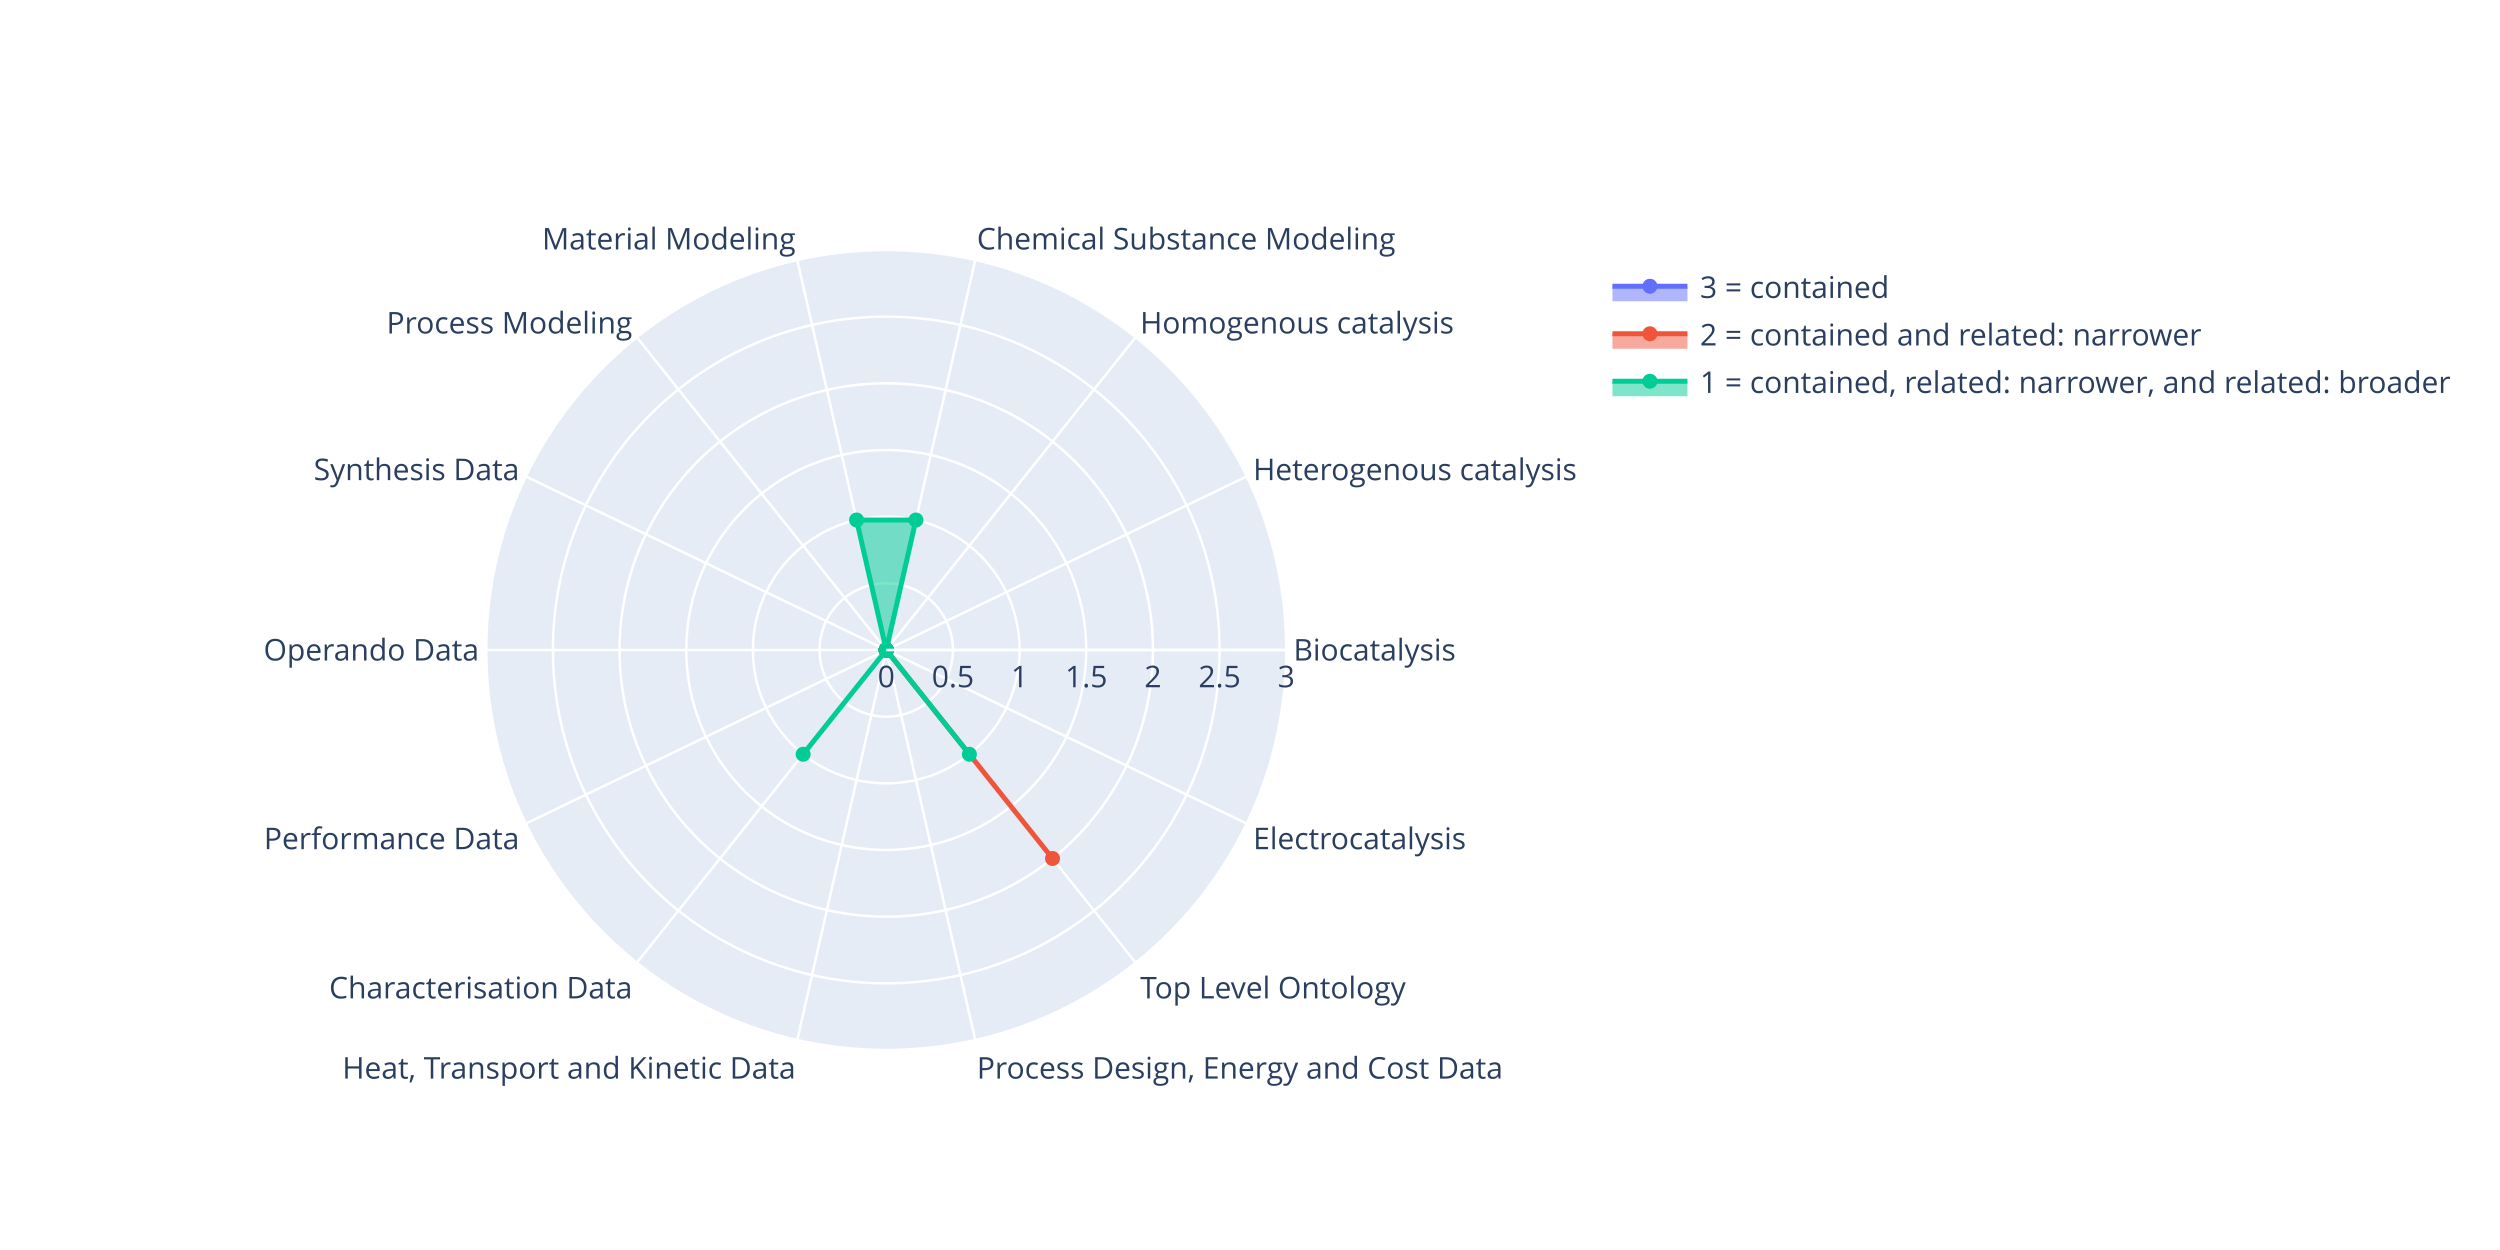
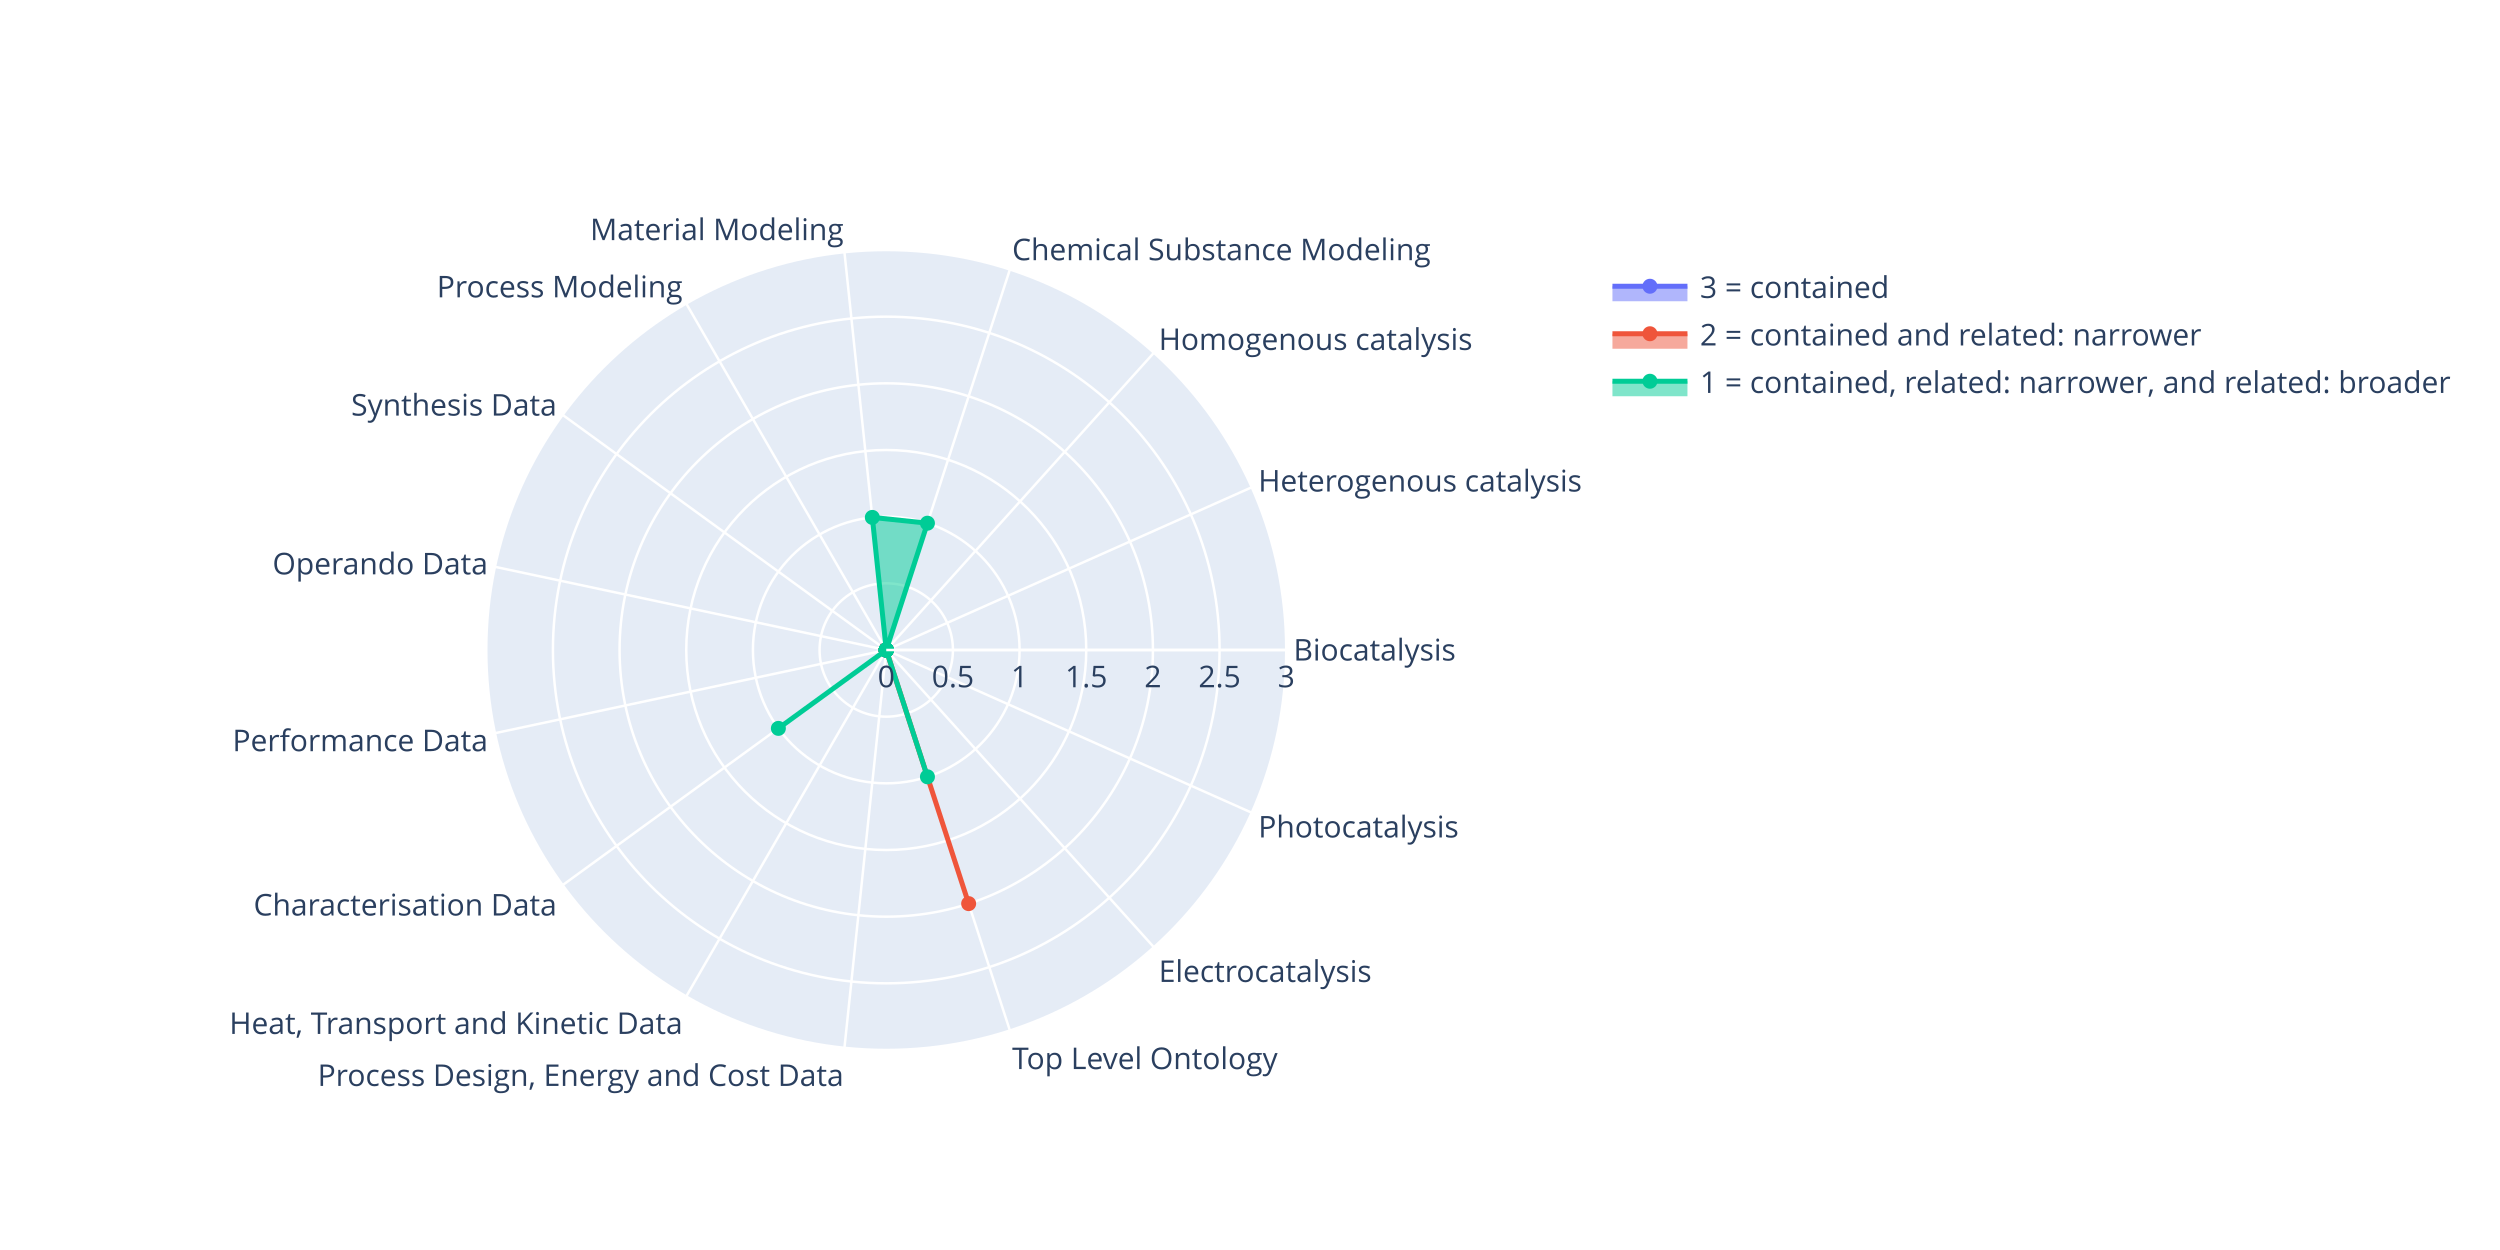
<svg xmlns="http://www.w3.org/2000/svg" class="main-svg" width="1000" height="500" style="" viewBox="0 0 1000 500">
  <rect x="0" y="0" width="1000" height="500" style="fill: rgb(255, 255, 255); fill-opacity: 1;" />
-   <defs id="defs-59badc">
+   <defs id="defs-ac4c09">
    <g class="clips">
-       <clipPath id="clip59badcpolar-for-traces">
+       <clipPath id="clipac4c09polar-for-traces">
        <path d="M160,0A160,160 0,1,0 -160,-1.9594348786357652e-14A160,160 0,1,0 160,3.9188697572715304e-14Z" transform="translate(160,160)" />
      </clipPath>
    </g>
    <g class="gradients" />
    <g class="patterns" />
  </defs>
  <g class="bglayer" />
  <g class="layer-below">
    <g class="imagelayer" />
    <g class="shapelayer" />
  </g>
  <g class="cartesianlayer" />
  <g class="polarlayer">
    <g class="polar">
      <g class="polarsublayer draglayer" />
      <g class="polarsublayer plotbg">
        <path d="M160,0A160,160 0,1,0 -160,-1.9594348786357652e-14A160,160 0,1,0 160,3.9188697572715304e-14Z" transform="translate(354.5,260)" style="fill: rgb(229, 236, 246); fill-opacity: 1;" />
      </g>
      <g class="polarsublayer backplot">
        <g class="maplayer" />
      </g>
      <g class="polarsublayer angular-grid" style="fill: none;">
        <path class="angularaxisgrid" d="M354.5,260L514.5,260" style="stroke: rgb(255, 255, 255); stroke-opacity: 1; stroke-width: 1px;" />
-         <path class="angularaxisgrid" d="M354.5,260L498.655,190.579" style="stroke: rgb(255, 255, 255); stroke-opacity: 1; stroke-width: 1px;" />
-         <path class="angularaxisgrid" d="M354.5,260L454.258,134.907" style="stroke: rgb(255, 255, 255); stroke-opacity: 1; stroke-width: 1px;" />
-         <path class="angularaxisgrid" d="M354.5,260L390.103,104.012" style="stroke: rgb(255, 255, 255); stroke-opacity: 1; stroke-width: 1px;" />
-         <path class="angularaxisgrid" d="M354.5,260L318.897,104.012" style="stroke: rgb(255, 255, 255); stroke-opacity: 1; stroke-width: 1px;" />
-         <path class="angularaxisgrid" d="M354.5,260L254.742,134.907" style="stroke: rgb(255, 255, 255); stroke-opacity: 1; stroke-width: 1px;" />
-         <path class="angularaxisgrid" d="M354.5,260L210.345,190.579" style="stroke: rgb(255, 255, 255); stroke-opacity: 1; stroke-width: 1px;" />
-         <path class="angularaxisgrid" d="M354.5,260L194.5,260" style="stroke: rgb(255, 255, 255); stroke-opacity: 1; stroke-width: 1px;" />
-         <path class="angularaxisgrid" d="M354.5,260L210.345,329.421" style="stroke: rgb(255, 255, 255); stroke-opacity: 1; stroke-width: 1px;" />
-         <path class="angularaxisgrid" d="M354.5,260L254.742,385.093" style="stroke: rgb(255, 255, 255); stroke-opacity: 1; stroke-width: 1px;" />
-         <path class="angularaxisgrid" d="M354.5,260L318.897,415.988" style="stroke: rgb(255, 255, 255); stroke-opacity: 1; stroke-width: 1px;" />
-         <path class="angularaxisgrid" d="M354.5,260L390.103,415.988" style="stroke: rgb(255, 255, 255); stroke-opacity: 1; stroke-width: 1px;" />
-         <path class="angularaxisgrid" d="M354.5,260L454.258,385.093" style="stroke: rgb(255, 255, 255); stroke-opacity: 1; stroke-width: 1px;" />
-         <path class="angularaxisgrid" d="M354.5,260L498.655,329.421" style="stroke: rgb(255, 255, 255); stroke-opacity: 1; stroke-width: 1px;" />
+         <path class="angularaxisgrid" d="M354.5,260L500.667,194.922" style="stroke: rgb(255, 255, 255); stroke-opacity: 1; stroke-width: 1px;" />
+         <path class="angularaxisgrid" d="M354.5,260L461.561,141.097" style="stroke: rgb(255, 255, 255); stroke-opacity: 1; stroke-width: 1px;" />
+         <path class="angularaxisgrid" d="M354.5,260L403.943,107.831" style="stroke: rgb(255, 255, 255); stroke-opacity: 1; stroke-width: 1px;" />
+         <path class="angularaxisgrid" d="M354.5,260L337.775,100.876" style="stroke: rgb(255, 255, 255); stroke-opacity: 1; stroke-width: 1px;" />
+         <path class="angularaxisgrid" d="M354.5,260L274.5,121.436" style="stroke: rgb(255, 255, 255); stroke-opacity: 1; stroke-width: 1px;" />
+         <path class="angularaxisgrid" d="M354.5,260L225.057,165.954" style="stroke: rgb(255, 255, 255); stroke-opacity: 1; stroke-width: 1px;" />
+         <path class="angularaxisgrid" d="M354.5,260L197.996,226.734" style="stroke: rgb(255, 255, 255); stroke-opacity: 1; stroke-width: 1px;" />
+         <path class="angularaxisgrid" d="M354.5,260L197.996,293.266" style="stroke: rgb(255, 255, 255); stroke-opacity: 1; stroke-width: 1px;" />
+         <path class="angularaxisgrid" d="M354.5,260L225.057,354.046" style="stroke: rgb(255, 255, 255); stroke-opacity: 1; stroke-width: 1px;" />
+         <path class="angularaxisgrid" d="M354.5,260L274.5,398.564" style="stroke: rgb(255, 255, 255); stroke-opacity: 1; stroke-width: 1px;" />
+         <path class="angularaxisgrid" d="M354.5,260L337.775,419.124" style="stroke: rgb(255, 255, 255); stroke-opacity: 1; stroke-width: 1px;" />
+         <path class="angularaxisgrid" d="M354.5,260L403.943,412.169" style="stroke: rgb(255, 255, 255); stroke-opacity: 1; stroke-width: 1px;" />
+         <path class="angularaxisgrid" d="M354.5,260L461.561,378.903" style="stroke: rgb(255, 255, 255); stroke-opacity: 1; stroke-width: 1px;" />
+         <path class="angularaxisgrid" d="M354.5,260L500.667,325.078" style="stroke: rgb(255, 255, 255); stroke-opacity: 1; stroke-width: 1px;" />
      </g>
      <g class="polarsublayer radial-grid" transform="translate(354.5,260)" style="fill: none;">
        <path class="xgrid" d="M26.67,0A26.67,26.67 0,1,0 -26.67,-3.2661330133259913e-15A26.67,26.67 0,1,0 26.67,6.532266026651983e-15Z" style="stroke: rgb(255, 255, 255); stroke-opacity: 1; stroke-width: 1px;" />
        <path class="xgrid" d="M53.33,0A53.33,53.33 0,1,0 -53.33,-6.531041379852834e-15A53.33,53.33 0,1,0 53.33,1.3062082759705669e-14Z" style="stroke: rgb(255, 255, 255); stroke-opacity: 1; stroke-width: 1px;" />
        <path class="xgrid" d="M80,0A80,80 0,1,0 -80,-9.797174393178826e-15A80,80 0,1,0 80,1.9594348786357652e-14Z" style="stroke: rgb(255, 255, 255); stroke-opacity: 1; stroke-width: 1px;" />
        <path class="xgrid" d="M106.67,0A106.67,106.67 0,1,0 -106.67,-1.3063307406504817e-14A106.67,106.67 0,1,0 106.67,2.6126614813009634e-14Z" style="stroke: rgb(255, 255, 255); stroke-opacity: 1; stroke-width: 1px;" />
        <path class="xgrid" d="M133.33,0A133.33,133.33 0,1,0 -133.33,-1.632821577303166e-14A133.33,133.33 0,1,0 133.33,3.265643154606332e-14Z" style="stroke: rgb(255, 255, 255); stroke-opacity: 1; stroke-width: 1px;" />
      </g>
      <g class="polarsublayer frontplot" transform="translate(194.5,100)">
        <g class="barlayer" />
        <g class="scatterlayer">
-           <g class="trace scatter tracef7d94b" style="stroke-miterlimit: 2; opacity: 1;">
-             <g class="fills" clip-path="url(#clip59badcpolar-for-traces)">
+           <g class="trace scatter trace065608" style="stroke-miterlimit: 2; opacity: 1;">
+             <g class="fills" clip-path="url(#clipac4c09polar-for-traces)">
              <g>
-                 <path class="js-fill" d="M160,160L160,160L160,160L160,160L160,160L160,160L160,160L160,160L160,160L160,160L160,160L160,160L160,160L160,160L160,160Z" style="fill: rgb(99, 110, 250); fill-opacity: 0.5; stroke-width: 0;" />
+                 <path class="js-fill" d="M160,160L160,160L160,160L160,160L160,160L160,160L160,160L160,160L160,160L160,160L160,160L160,160L160,160L160,160L160,160L160,160Z" style="fill: rgb(99, 110, 250); fill-opacity: 0.5; stroke-width: 0;" />
              </g>
            </g>
            <g class="errorbars" />
            <g class="lines">
-               <path class="js-line" d="M160,160L160,160L160,160L160,160L160,160L160,160L160,160L160,160L160,160L160,160L160,160L160,160L160,160L160,160L160,160" clip-path="url(#clip59badcpolar-for-traces)" style="vector-effect: non-scaling-stroke; fill: none; stroke: rgb(99, 110, 250); stroke-opacity: 1; stroke-width: 2px; opacity: 1;" />
+               <path class="js-line" d="M160,160L160,160L160,160L160,160L160,160L160,160L160,160L160,160L160,160L160,160L160,160L160,160L160,160L160,160L160,160L160,160" clip-path="url(#clipac4c09polar-for-traces)" style="vector-effect: non-scaling-stroke; fill: none; stroke: rgb(99, 110, 250); stroke-opacity: 1; stroke-width: 2px; opacity: 1;" />
            </g>
            <g class="points">
              <path class="point" transform="translate(160,160)" d="M3,0A3,3 0 1,1 0,-3A3,3 0 0,1 3,0Z" style="opacity: 1; stroke-width: 0px; fill: rgb(99, 110, 250); fill-opacity: 1;" />
              <path class="point" transform="translate(160,160)" d="M3,0A3,3 0 1,1 0,-3A3,3 0 0,1 3,0Z" style="opacity: 1; stroke-width: 0px; fill: rgb(99, 110, 250); fill-opacity: 1;" />
              <path class="point" transform="translate(160,160)" d="M3,0A3,3 0 1,1 0,-3A3,3 0 0,1 3,0Z" style="opacity: 1; stroke-width: 0px; fill: rgb(99, 110, 250); fill-opacity: 1;" />
              <path class="point" transform="translate(160,160)" d="M3,0A3,3 0 1,1 0,-3A3,3 0 0,1 3,0Z" style="opacity: 1; stroke-width: 0px; fill: rgb(99, 110, 250); fill-opacity: 1;" />
              <path class="point" transform="translate(160,160)" d="M3,0A3,3 0 1,1 0,-3A3,3 0 0,1 3,0Z" style="opacity: 1; stroke-width: 0px; fill: rgb(99, 110, 250); fill-opacity: 1;" />
              <path class="point" transform="translate(160,160)" d="M3,0A3,3 0 1,1 0,-3A3,3 0 0,1 3,0Z" style="opacity: 1; stroke-width: 0px; fill: rgb(99, 110, 250); fill-opacity: 1;" />
              <path class="point" transform="translate(160,160)" d="M3,0A3,3 0 1,1 0,-3A3,3 0 0,1 3,0Z" style="opacity: 1; stroke-width: 0px; fill: rgb(99, 110, 250); fill-opacity: 1;" />
              <path class="point" transform="translate(160,160)" d="M3,0A3,3 0 1,1 0,-3A3,3 0 0,1 3,0Z" style="opacity: 1; stroke-width: 0px; fill: rgb(99, 110, 250); fill-opacity: 1;" />
              <path class="point" transform="translate(160,160)" d="M3,0A3,3 0 1,1 0,-3A3,3 0 0,1 3,0Z" style="opacity: 1; stroke-width: 0px; fill: rgb(99, 110, 250); fill-opacity: 1;" />
              <path class="point" transform="translate(160,160)" d="M3,0A3,3 0 1,1 0,-3A3,3 0 0,1 3,0Z" style="opacity: 1; stroke-width: 0px; fill: rgb(99, 110, 250); fill-opacity: 1;" />
              <path class="point" transform="translate(160,160)" d="M3,0A3,3 0 1,1 0,-3A3,3 0 0,1 3,0Z" style="opacity: 1; stroke-width: 0px; fill: rgb(99, 110, 250); fill-opacity: 1;" />
              <path class="point" transform="translate(160,160)" d="M3,0A3,3 0 1,1 0,-3A3,3 0 0,1 3,0Z" style="opacity: 1; stroke-width: 0px; fill: rgb(99, 110, 250); fill-opacity: 1;" />
              <path class="point" transform="translate(160,160)" d="M3,0A3,3 0 1,1 0,-3A3,3 0 0,1 3,0Z" style="opacity: 1; stroke-width: 0px; fill: rgb(99, 110, 250); fill-opacity: 1;" />
              <path class="point" transform="translate(160,160)" d="M3,0A3,3 0 1,1 0,-3A3,3 0 0,1 3,0Z" style="opacity: 1; stroke-width: 0px; fill: rgb(99, 110, 250); fill-opacity: 1;" />
              <path class="point" transform="translate(160,160)" d="M3,0A3,3 0 1,1 0,-3A3,3 0 0,1 3,0Z" style="opacity: 1; stroke-width: 0px; fill: rgb(99, 110, 250); fill-opacity: 1;" />
+               <path class="point" transform="translate(160,160)" d="M3,0A3,3 0 1,1 0,-3A3,3 0 0,1 3,0Z" style="opacity: 1; stroke-width: 0px; fill: rgb(99, 110, 250); fill-opacity: 1;" />
            </g>
            <g class="text" />
          </g>
-           <g class="trace scatter trace005c42" style="stroke-miterlimit: 2; opacity: 1;">
-             <g class="fills" clip-path="url(#clip59badcpolar-for-traces)">
+           <g class="trace scatter tracec99096" style="stroke-miterlimit: 2; opacity: 1;">
+             <g class="fills" clip-path="url(#clipac4c09polar-for-traces)">
              <g>
-                 <path class="js-fill" d="M160,160L160,160L160,160L160,160L160,160L160,160L160,160L160,160L160,160L160,160L160,160L160,160L226.51,243.4L160,160L160,160Z" style="fill: rgb(239, 85, 59); fill-opacity: 0.5; stroke-width: 0;" />
+                 <path class="js-fill" d="M160,160L160,160L160,160L160,160L160,160L160,160L160,160L160,160L160,160L160,160L160,160L160,160L192.96,261.45L160,160L160,160L160,160Z" style="fill: rgb(239, 85, 59); fill-opacity: 0.5; stroke-width: 0;" />
              </g>
            </g>
            <g class="errorbars" />
            <g class="lines">
-               <path class="js-line" d="M160,160L160,160L160,160L160,160L160,160L160,160L160,160L160,160L160,160L160,160L160,160L160,160L226.51,243.4L160,160L160,160" clip-path="url(#clip59badcpolar-for-traces)" style="vector-effect: non-scaling-stroke; fill: none; stroke: rgb(239, 85, 59); stroke-opacity: 1; stroke-width: 2px; opacity: 1;" />
+               <path class="js-line" d="M160,160L160,160L160,160L160,160L160,160L160,160L160,160L160,160L160,160L160,160L160,160L160,160L192.96,261.45L160,160L160,160L160,160" clip-path="url(#clipac4c09polar-for-traces)" style="vector-effect: non-scaling-stroke; fill: none; stroke: rgb(239, 85, 59); stroke-opacity: 1; stroke-width: 2px; opacity: 1;" />
            </g>
            <g class="points">
              <path class="point" transform="translate(160,160)" d="M3,0A3,3 0 1,1 0,-3A3,3 0 0,1 3,0Z" style="opacity: 1; stroke-width: 0px; fill: rgb(239, 85, 59); fill-opacity: 1;" />
              <path class="point" transform="translate(160,160)" d="M3,0A3,3 0 1,1 0,-3A3,3 0 0,1 3,0Z" style="opacity: 1; stroke-width: 0px; fill: rgb(239, 85, 59); fill-opacity: 1;" />
              <path class="point" transform="translate(160,160)" d="M3,0A3,3 0 1,1 0,-3A3,3 0 0,1 3,0Z" style="opacity: 1; stroke-width: 0px; fill: rgb(239, 85, 59); fill-opacity: 1;" />
              <path class="point" transform="translate(160,160)" d="M3,0A3,3 0 1,1 0,-3A3,3 0 0,1 3,0Z" style="opacity: 1; stroke-width: 0px; fill: rgb(239, 85, 59); fill-opacity: 1;" />
              <path class="point" transform="translate(160,160)" d="M3,0A3,3 0 1,1 0,-3A3,3 0 0,1 3,0Z" style="opacity: 1; stroke-width: 0px; fill: rgb(239, 85, 59); fill-opacity: 1;" />
              <path class="point" transform="translate(160,160)" d="M3,0A3,3 0 1,1 0,-3A3,3 0 0,1 3,0Z" style="opacity: 1; stroke-width: 0px; fill: rgb(239, 85, 59); fill-opacity: 1;" />
              <path class="point" transform="translate(160,160)" d="M3,0A3,3 0 1,1 0,-3A3,3 0 0,1 3,0Z" style="opacity: 1; stroke-width: 0px; fill: rgb(239, 85, 59); fill-opacity: 1;" />
              <path class="point" transform="translate(160,160)" d="M3,0A3,3 0 1,1 0,-3A3,3 0 0,1 3,0Z" style="opacity: 1; stroke-width: 0px; fill: rgb(239, 85, 59); fill-opacity: 1;" />
              <path class="point" transform="translate(160,160)" d="M3,0A3,3 0 1,1 0,-3A3,3 0 0,1 3,0Z" style="opacity: 1; stroke-width: 0px; fill: rgb(239, 85, 59); fill-opacity: 1;" />
              <path class="point" transform="translate(160,160)" d="M3,0A3,3 0 1,1 0,-3A3,3 0 0,1 3,0Z" style="opacity: 1; stroke-width: 0px; fill: rgb(239, 85, 59); fill-opacity: 1;" />
              <path class="point" transform="translate(160,160)" d="M3,0A3,3 0 1,1 0,-3A3,3 0 0,1 3,0Z" style="opacity: 1; stroke-width: 0px; fill: rgb(239, 85, 59); fill-opacity: 1;" />
              <path class="point" transform="translate(160,160)" d="M3,0A3,3 0 1,1 0,-3A3,3 0 0,1 3,0Z" style="opacity: 1; stroke-width: 0px; fill: rgb(239, 85, 59); fill-opacity: 1;" />
-               <path class="point" transform="translate(226.51,243.4)" d="M3,0A3,3 0 1,1 0,-3A3,3 0 0,1 3,0Z" style="opacity: 1; stroke-width: 0px; fill: rgb(239, 85, 59); fill-opacity: 1;" />
+               <path class="point" transform="translate(192.96,261.45)" d="M3,0A3,3 0 1,1 0,-3A3,3 0 0,1 3,0Z" style="opacity: 1; stroke-width: 0px; fill: rgb(239, 85, 59); fill-opacity: 1;" />
+               <path class="point" transform="translate(160,160)" d="M3,0A3,3 0 1,1 0,-3A3,3 0 0,1 3,0Z" style="opacity: 1; stroke-width: 0px; fill: rgb(239, 85, 59); fill-opacity: 1;" />
              <path class="point" transform="translate(160,160)" d="M3,0A3,3 0 1,1 0,-3A3,3 0 0,1 3,0Z" style="opacity: 1; stroke-width: 0px; fill: rgb(239, 85, 59); fill-opacity: 1;" />
              <path class="point" transform="translate(160,160)" d="M3,0A3,3 0 1,1 0,-3A3,3 0 0,1 3,0Z" style="opacity: 1; stroke-width: 0px; fill: rgb(239, 85, 59); fill-opacity: 1;" />
            </g>
            <g class="text" />
          </g>
-           <g class="trace scatter trace862541" style="stroke-miterlimit: 2; opacity: 1;">
-             <g class="fills" clip-path="url(#clip59badcpolar-for-traces)">
+           <g class="trace scatter trace3c307e" style="stroke-miterlimit: 2; opacity: 1;">
+             <g class="fills" clip-path="url(#clipac4c09polar-for-traces)">
              <g>
-                 <path class="js-fill" d="M160,160L160,160L160,160L171.87,108L148.13,108L160,160L160,160L160,160L160,160L126.75,201.7L160,160L160,160L193.25,201.7L160,160L160,160Z" style="fill: rgb(0, 204, 150); fill-opacity: 0.5; stroke-width: 0;" />
+                 <path class="js-fill" d="M160,160L160,160L160,160L176.48,109.28L154.43,106.96L160,160L160,160L160,160L160,160L116.85,191.35L160,160L160,160L176.48,210.72L160,160L160,160L160,160Z" style="fill: rgb(0, 204, 150); fill-opacity: 0.5; stroke-width: 0;" />
              </g>
            </g>
            <g class="errorbars" />
            <g class="lines">
-               <path class="js-line" d="M160,160L160,160L160,160L171.87,108L148.13,108L160,160L160,160L160,160L160,160L126.75,201.7L160,160L160,160L193.25,201.7L160,160L160,160" clip-path="url(#clip59badcpolar-for-traces)" style="vector-effect: non-scaling-stroke; fill: none; stroke: rgb(0, 204, 150); stroke-opacity: 1; stroke-width: 2px; opacity: 1;" />
+               <path class="js-line" d="M160,160L160,160L160,160L176.48,109.28L154.43,106.96L160,160L160,160L160,160L160,160L116.85,191.35L160,160L160,160L176.48,210.72L160,160L160,160L160,160" clip-path="url(#clipac4c09polar-for-traces)" style="vector-effect: non-scaling-stroke; fill: none; stroke: rgb(0, 204, 150); stroke-opacity: 1; stroke-width: 2px; opacity: 1;" />
            </g>
            <g class="points">
              <path class="point" transform="translate(160,160)" d="M3,0A3,3 0 1,1 0,-3A3,3 0 0,1 3,0Z" style="opacity: 1; stroke-width: 0px; fill: rgb(0, 204, 150); fill-opacity: 1;" />
              <path class="point" transform="translate(160,160)" d="M3,0A3,3 0 1,1 0,-3A3,3 0 0,1 3,0Z" style="opacity: 1; stroke-width: 0px; fill: rgb(0, 204, 150); fill-opacity: 1;" />
              <path class="point" transform="translate(160,160)" d="M3,0A3,3 0 1,1 0,-3A3,3 0 0,1 3,0Z" style="opacity: 1; stroke-width: 0px; fill: rgb(0, 204, 150); fill-opacity: 1;" />
-               <path class="point" transform="translate(171.87,108)" d="M3,0A3,3 0 1,1 0,-3A3,3 0 0,1 3,0Z" style="opacity: 1; stroke-width: 0px; fill: rgb(0, 204, 150); fill-opacity: 1;" />
-               <path class="point" transform="translate(148.13,108)" d="M3,0A3,3 0 1,1 0,-3A3,3 0 0,1 3,0Z" style="opacity: 1; stroke-width: 0px; fill: rgb(0, 204, 150); fill-opacity: 1;" />
-               <path class="point" transform="translate(160,160)" d="M3,0A3,3 0 1,1 0,-3A3,3 0 0,1 3,0Z" style="opacity: 1; stroke-width: 0px; fill: rgb(0, 204, 150); fill-opacity: 1;" />
-               <path class="point" transform="translate(160,160)" d="M3,0A3,3 0 1,1 0,-3A3,3 0 0,1 3,0Z" style="opacity: 1; stroke-width: 0px; fill: rgb(0, 204, 150); fill-opacity: 1;" />
-               <path class="point" transform="translate(160,160)" d="M3,0A3,3 0 1,1 0,-3A3,3 0 0,1 3,0Z" style="opacity: 1; stroke-width: 0px; fill: rgb(0, 204, 150); fill-opacity: 1;" />
-               <path class="point" transform="translate(160,160)" d="M3,0A3,3 0 1,1 0,-3A3,3 0 0,1 3,0Z" style="opacity: 1; stroke-width: 0px; fill: rgb(0, 204, 150); fill-opacity: 1;" />
-               <path class="point" transform="translate(126.75,201.7)" d="M3,0A3,3 0 1,1 0,-3A3,3 0 0,1 3,0Z" style="opacity: 1; stroke-width: 0px; fill: rgb(0, 204, 150); fill-opacity: 1;" />
-               <path class="point" transform="translate(160,160)" d="M3,0A3,3 0 1,1 0,-3A3,3 0 0,1 3,0Z" style="opacity: 1; stroke-width: 0px; fill: rgb(0, 204, 150); fill-opacity: 1;" />
-               <path class="point" transform="translate(160,160)" d="M3,0A3,3 0 1,1 0,-3A3,3 0 0,1 3,0Z" style="opacity: 1; stroke-width: 0px; fill: rgb(0, 204, 150); fill-opacity: 1;" />
-               <path class="point" transform="translate(193.25,201.7)" d="M3,0A3,3 0 1,1 0,-3A3,3 0 0,1 3,0Z" style="opacity: 1; stroke-width: 0px; fill: rgb(0, 204, 150); fill-opacity: 1;" />
+               <path class="point" transform="translate(176.48,109.28)" d="M3,0A3,3 0 1,1 0,-3A3,3 0 0,1 3,0Z" style="opacity: 1; stroke-width: 0px; fill: rgb(0, 204, 150); fill-opacity: 1;" />
+               <path class="point" transform="translate(154.43,106.96)" d="M3,0A3,3 0 1,1 0,-3A3,3 0 0,1 3,0Z" style="opacity: 1; stroke-width: 0px; fill: rgb(0, 204, 150); fill-opacity: 1;" />
+               <path class="point" transform="translate(160,160)" d="M3,0A3,3 0 1,1 0,-3A3,3 0 0,1 3,0Z" style="opacity: 1; stroke-width: 0px; fill: rgb(0, 204, 150); fill-opacity: 1;" />
+               <path class="point" transform="translate(160,160)" d="M3,0A3,3 0 1,1 0,-3A3,3 0 0,1 3,0Z" style="opacity: 1; stroke-width: 0px; fill: rgb(0, 204, 150); fill-opacity: 1;" />
+               <path class="point" transform="translate(160,160)" d="M3,0A3,3 0 1,1 0,-3A3,3 0 0,1 3,0Z" style="opacity: 1; stroke-width: 0px; fill: rgb(0, 204, 150); fill-opacity: 1;" />
+               <path class="point" transform="translate(160,160)" d="M3,0A3,3 0 1,1 0,-3A3,3 0 0,1 3,0Z" style="opacity: 1; stroke-width: 0px; fill: rgb(0, 204, 150); fill-opacity: 1;" />
+               <path class="point" transform="translate(116.85,191.35)" d="M3,0A3,3 0 1,1 0,-3A3,3 0 0,1 3,0Z" style="opacity: 1; stroke-width: 0px; fill: rgb(0, 204, 150); fill-opacity: 1;" />
+               <path class="point" transform="translate(160,160)" d="M3,0A3,3 0 1,1 0,-3A3,3 0 0,1 3,0Z" style="opacity: 1; stroke-width: 0px; fill: rgb(0, 204, 150); fill-opacity: 1;" />
+               <path class="point" transform="translate(160,160)" d="M3,0A3,3 0 1,1 0,-3A3,3 0 0,1 3,0Z" style="opacity: 1; stroke-width: 0px; fill: rgb(0, 204, 150); fill-opacity: 1;" />
+               <path class="point" transform="translate(176.48,210.72)" d="M3,0A3,3 0 1,1 0,-3A3,3 0 0,1 3,0Z" style="opacity: 1; stroke-width: 0px; fill: rgb(0, 204, 150); fill-opacity: 1;" />
+               <path class="point" transform="translate(160,160)" d="M3,0A3,3 0 1,1 0,-3A3,3 0 0,1 3,0Z" style="opacity: 1; stroke-width: 0px; fill: rgb(0, 204, 150); fill-opacity: 1;" />
              <path class="point" transform="translate(160,160)" d="M3,0A3,3 0 1,1 0,-3A3,3 0 0,1 3,0Z" style="opacity: 1; stroke-width: 0px; fill: rgb(0, 204, 150); fill-opacity: 1;" />
              <path class="point" transform="translate(160,160)" d="M3,0A3,3 0 1,1 0,-3A3,3 0 0,1 3,0Z" style="opacity: 1; stroke-width: 0px; fill: rgb(0, 204, 150); fill-opacity: 1;" />
            </g>
            <g class="text" />
          </g>
        </g>
      </g>
      <g class="polarsublayer angular-line">
        <path d="M160,0A160,160 0,1,0 -160,-1.9594348786357652e-14A160,160 0,1,0 160,3.9188697572715304e-14Z" transform="translate(354.5,260)" stroke-width="1" style="fill: none; stroke: rgb(255, 255, 255); stroke-opacity: 1;" />
      </g>
      <g class="polarsublayer radial-line">
        <line x1="0" y1="0" x2="160" y2="0" transform="translate(354.5,260)" stroke-width="1" style="fill: none; stroke: rgb(255, 255, 255); stroke-opacity: 1;" />
      </g>
      <g class="polarsublayer angular-axis">
        <g class="angularaxistick">
          <text text-anchor="start" x="2.9" y="4.2" transform="translate(514.5,260)" style="font-family: 'Open Sans', verdana, arial, sans-serif; font-size: 12px; fill: rgb(42, 63, 95); fill-opacity: 1; white-space: pre; opacity: 1;">Biocatalysis</text>
        </g>
        <g class="angularaxistick">
-           <text text-anchor="start" x="2.613" y="1.484" transform="translate(498.655,190.5786)" style="font-family: 'Open Sans', verdana, arial, sans-serif; font-size: 12px; fill: rgb(42, 63, 95); fill-opacity: 1; white-space: pre; opacity: 1;">Heterogenous catalysis</text>
-         </g>
-         <g class="angularaxistick">
-           <text text-anchor="start" x="1.808" y="-1.525" transform="translate(454.2584,134.907)" style="font-family: 'Open Sans', verdana, arial, sans-serif; font-size: 12px; fill: rgb(42, 63, 95); fill-opacity: 1; white-space: pre; opacity: 1;">Homogenous catalysis</text>
-         </g>
-         <g class="angularaxistick">
-           <text text-anchor="start" x="0.645" y="-4.233" transform="translate(390.1033,104.0115)" style="font-family: 'Open Sans', verdana, arial, sans-serif; font-size: 12px; fill: rgb(42, 63, 95); fill-opacity: 1; white-space: pre; opacity: 1;">Chemical Substance Modeling</text>
-         </g>
-         <g class="angularaxistick">
-           <text text-anchor="end" x="-0.645" y="-4.233" transform="translate(318.8967,104.0115)" style="font-family: 'Open Sans', verdana, arial, sans-serif; font-size: 12px; fill: rgb(42, 63, 95); fill-opacity: 1; white-space: pre; opacity: 1;">Material Modeling</text>
-         </g>
-         <g class="angularaxistick">
-           <text text-anchor="end" x="-1.808" y="-1.525" transform="translate(254.7416,134.907)" style="font-family: 'Open Sans', verdana, arial, sans-serif; font-size: 12px; fill: rgb(42, 63, 95); fill-opacity: 1; white-space: pre; opacity: 1;">Process Modeling</text>
-         </g>
-         <g class="angularaxistick">
-           <text text-anchor="end" x="-2.613" y="1.484" transform="translate(210.345,190.5786)" style="font-family: 'Open Sans', verdana, arial, sans-serif; font-size: 12px; fill: rgb(42, 63, 95); fill-opacity: 1; white-space: pre; opacity: 1;">Synthesis Data</text>
-         </g>
-         <g class="angularaxistick">
-           <text text-anchor="end" x="-2.9" y="4.2" transform="translate(194.5,260)" style="font-family: 'Open Sans', verdana, arial, sans-serif; font-size: 12px; fill: rgb(42, 63, 95); fill-opacity: 1; white-space: pre; opacity: 1;">Operando Data</text>
-         </g>
-         <g class="angularaxistick">
-           <text text-anchor="end" x="-2.613" y="10.249" transform="translate(210.345,329.4214)" style="font-family: 'Open Sans', verdana, arial, sans-serif; font-size: 12px; fill: rgb(42, 63, 95); fill-opacity: 1; white-space: pre; opacity: 1;">Performance Data</text>
-         </g>
-         <g class="angularaxistick">
-           <text text-anchor="end" x="-1.808" y="14.268" transform="translate(254.7416,385.093)" style="font-family: 'Open Sans', verdana, arial, sans-serif; font-size: 12px; fill: rgb(42, 63, 95); fill-opacity: 1; white-space: pre; opacity: 1;">Characterisation Data</text>
-         </g>
-         <g class="angularaxistick">
-           <text text-anchor="end" x="-0.645" y="15.461" transform="translate(318.8967,415.9885)" style="font-family: 'Open Sans', verdana, arial, sans-serif; font-size: 12px; fill: rgb(42, 63, 95); fill-opacity: 1; white-space: pre; opacity: 1;">Heat, Transport and Kinetic Data</text>
-         </g>
-         <g class="angularaxistick">
-           <text text-anchor="start" x="0.645" y="15.461" transform="translate(390.1033,415.9885)" style="font-family: 'Open Sans', verdana, arial, sans-serif; font-size: 12px; fill: rgb(42, 63, 95); fill-opacity: 1; white-space: pre; opacity: 1;">Process Design, Energy and Cost Data</text>
-         </g>
-         <g class="angularaxistick">
-           <text text-anchor="start" x="1.808" y="14.268" transform="translate(454.2584,385.093)" style="font-family: 'Open Sans', verdana, arial, sans-serif; font-size: 12px; fill: rgb(42, 63, 95); fill-opacity: 1; white-space: pre; opacity: 1;">Top Level Ontology</text>
-         </g>
-         <g class="angularaxistick">
-           <text text-anchor="start" x="2.613" y="10.249" transform="translate(498.655,329.4214)" style="font-family: 'Open Sans', verdana, arial, sans-serif; font-size: 12px; fill: rgb(42, 63, 95); fill-opacity: 1; white-space: pre; opacity: 1;">Electrocatalysis</text>
+           <text text-anchor="start" x="2.649" y="1.681" transform="translate(500.6673,194.9221)" style="font-family: 'Open Sans', verdana, arial, sans-serif; font-size: 12px; fill: rgb(42, 63, 95); fill-opacity: 1; white-space: pre; opacity: 1;">Heterogenous catalysis</text>
+         </g>
+         <g class="angularaxistick">
+           <text text-anchor="start" x="1.94" y="-1.128" transform="translate(461.5609,141.0968)" style="font-family: 'Open Sans', verdana, arial, sans-serif; font-size: 12px; fill: rgb(42, 63, 95); fill-opacity: 1; white-space: pre; opacity: 1;">Homogenous catalysis</text>
+         </g>
+         <g class="angularaxistick">
+           <text text-anchor="start" x="0.896" y="-3.743" transform="translate(403.9427,107.831)" style="font-family: 'Open Sans', verdana, arial, sans-serif; font-size: 12px; fill: rgb(42, 63, 95); fill-opacity: 1; white-space: pre; opacity: 1;">Chemical Substance Modeling</text>
+         </g>
+         <g class="angularaxistick">
+           <text text-anchor="end" x="-0.303" y="-4.832" transform="translate(337.7754,100.8765)" style="font-family: 'Open Sans', verdana, arial, sans-serif; font-size: 12px; fill: rgb(42, 63, 95); fill-opacity: 1; white-space: pre; opacity: 1;">Material Modeling</text>
+         </g>
+         <g class="angularaxistick">
+           <text text-anchor="end" x="-1.45" y="-2.49" transform="translate(274.5,121.4359)" style="font-family: 'Open Sans', verdana, arial, sans-serif; font-size: 12px; fill: rgb(42, 63, 95); fill-opacity: 1; white-space: pre; opacity: 1;">Process Modeling</text>
+         </g>
+         <g class="angularaxistick">
+           <text text-anchor="end" x="-2.346" y="0.283" transform="translate(225.0573,165.9544)" style="font-family: 'Open Sans', verdana, arial, sans-serif; font-size: 12px; fill: rgb(42, 63, 95); fill-opacity: 1; white-space: pre; opacity: 1;">Synthesis Data</text>
+         </g>
+         <g class="angularaxistick">
+           <text text-anchor="end" x="-2.837" y="3.006" transform="translate(197.9964,226.7341)" style="font-family: 'Open Sans', verdana, arial, sans-serif; font-size: 12px; fill: rgb(42, 63, 95); fill-opacity: 1; white-space: pre; opacity: 1;">Operando Data</text>
+         </g>
+         <g class="angularaxistick">
+           <text text-anchor="end" x="-2.837" y="7.206" transform="translate(197.9964,293.2659)" style="font-family: 'Open Sans', verdana, arial, sans-serif; font-size: 12px; fill: rgb(42, 63, 95); fill-opacity: 1; white-space: pre; opacity: 1;">Performance Data</text>
+         </g>
+         <g class="angularaxistick">
+           <text text-anchor="end" x="-2.346" y="12.156" transform="translate(225.0573,354.0456)" style="font-family: 'Open Sans', verdana, arial, sans-serif; font-size: 12px; fill: rgb(42, 63, 95); fill-opacity: 1; white-space: pre; opacity: 1;">Characterisation Data</text>
+         </g>
+         <g class="angularaxistick">
+           <text text-anchor="end" x="-1.45" y="15.004" transform="translate(274.5,398.5641)" style="font-family: 'Open Sans', verdana, arial, sans-serif; font-size: 12px; fill: rgb(42, 63, 95); fill-opacity: 1; white-space: pre; opacity: 1;">Heat, Transport and Kinetic Data</text>
+         </g>
+         <g class="angularaxistick">
+           <text text-anchor="end" x="-0.303" y="15.257" transform="translate(337.7754,419.1235)" style="font-family: 'Open Sans', verdana, arial, sans-serif; font-size: 12px; fill: rgb(42, 63, 95); fill-opacity: 1; white-space: pre; opacity: 1;">Process Design, Energy and Cost Data</text>
+         </g>
+         <g class="angularaxistick">
+           <text text-anchor="start" x="0.896" y="15.469" transform="translate(403.9427,412.169)" style="font-family: 'Open Sans', verdana, arial, sans-serif; font-size: 12px; fill: rgb(42, 63, 95); fill-opacity: 1; white-space: pre; opacity: 1;">Top Level Ontology</text>
+         </g>
+         <g class="angularaxistick">
+           <text text-anchor="start" x="1.94" y="13.883" transform="translate(461.5609,378.9032)" style="font-family: 'Open Sans', verdana, arial, sans-serif; font-size: 12px; fill: rgb(42, 63, 95); fill-opacity: 1; white-space: pre; opacity: 1;">Electrocatalysis</text>
+         </g>
+         <g class="angularaxistick">
+           <text text-anchor="start" x="2.649" y="9.897" transform="translate(500.6673,325.0779)" style="font-family: 'Open Sans', verdana, arial, sans-serif; font-size: 12px; fill: rgb(42, 63, 95); fill-opacity: 1; white-space: pre; opacity: 1;">Photocatalysis</text>
        </g>
      </g>
      <g class="polarsublayer radial-axis" transform="translate(354.5,260)">
        <g class="xtick">
          <text text-anchor="middle" x="0" y="14.9" transform="" style="font-family: 'Open Sans', verdana, arial, sans-serif; font-size: 12px; fill: rgb(42, 63, 95); fill-opacity: 1; white-space: pre; opacity: 1;">0</text>
        </g>
        <g class="xtick">
          <text text-anchor="middle" x="0" y="14.9" transform="translate(26.67,0)" style="font-family: 'Open Sans', verdana, arial, sans-serif; font-size: 12px; fill: rgb(42, 63, 95); fill-opacity: 1; white-space: pre; opacity: 1;">0.5</text>
        </g>
        <g class="xtick">
          <text text-anchor="middle" x="0" y="14.9" transform="translate(53.33,0)" style="font-family: 'Open Sans', verdana, arial, sans-serif; font-size: 12px; fill: rgb(42, 63, 95); fill-opacity: 1; white-space: pre; opacity: 1;">1</text>
        </g>
        <g class="xtick">
          <text text-anchor="middle" x="0" y="14.9" transform="translate(80,0)" style="font-family: 'Open Sans', verdana, arial, sans-serif; font-size: 12px; fill: rgb(42, 63, 95); fill-opacity: 1; white-space: pre; opacity: 1;">1.5</text>
        </g>
        <g class="xtick">
          <text text-anchor="middle" x="0" y="14.9" transform="translate(106.67,0)" style="font-family: 'Open Sans', verdana, arial, sans-serif; font-size: 12px; fill: rgb(42, 63, 95); fill-opacity: 1; white-space: pre; opacity: 1;">2</text>
        </g>
        <g class="xtick">
          <text text-anchor="middle" x="0" y="14.9" transform="translate(133.33,0)" style="font-family: 'Open Sans', verdana, arial, sans-serif; font-size: 12px; fill: rgb(42, 63, 95); fill-opacity: 1; white-space: pre; opacity: 1;">2.5</text>
        </g>
        <g class="xtick">
          <text text-anchor="middle" x="0" y="14.9" transform="translate(160,0)" style="font-family: 'Open Sans', verdana, arial, sans-serif; font-size: 12px; fill: rgb(42, 63, 95); fill-opacity: 1; white-space: pre; opacity: 1;">3</text>
        </g>
      </g>
    </g>
  </g>
  <g class="smithlayer" />
  <g class="ternarylayer" />
  <g class="geolayer" />
  <g class="funnelarealayer" />
  <g class="pielayer" />
  <g class="iciclelayer" />
  <g class="treemaplayer" />
  <g class="sunburstlayer" />
  <g class="glimages" />
-   <defs id="topdefs-59badc">
+   <defs id="topdefs-ac4c09">
    <g class="clips" />
-     <clipPath id="legend59badc">
+     <clipPath id="legendac4c09">
      <rect width="348" height="67" x="0" y="0" />
    </clipPath>
  </defs>
  <g class="layer-above">
    <g class="imagelayer" />
    <g class="shapelayer" />
  </g>
  <g class="infolayer">
    <g class="legend" pointer-events="all" transform="translate(639.98,100)">
      <rect class="bg" shape-rendering="crispEdges" width="348" height="67" x="0" y="0" style="stroke: rgb(68, 68, 68); stroke-opacity: 1; fill: rgb(255, 255, 255); fill-opacity: 1; stroke-width: 0px;" />
-       <g class="scrollbox" transform="" clip-path="url(#legend59badc)">
+       <g class="scrollbox" transform="" clip-path="url(#legendac4c09)">
        <g class="groups">
          <g class="traces" transform="translate(0,14.5)" style="opacity: 1;">
            <text class="legendtext" text-anchor="start" x="40" y="4.68" style="font-family: 'Open Sans', verdana, arial, sans-serif; font-size: 12px; fill: rgb(42, 63, 95); fill-opacity: 1; white-space: pre;">3 = contained</text>
            <g class="layers" style="opacity: 1;">
              <g class="legendfill">
                <path class="js-fill" d="M5,0h30v6h-30z" style="stroke-width: 0; fill: rgb(99, 110, 250); fill-opacity: 0.5;" />
              </g>
              <g class="legendlines">
                <path class="js-line" d="M5,0h30" style="fill: none; stroke: rgb(99, 110, 250); stroke-opacity: 1; stroke-width: 2px;" />
              </g>
              <g class="legendsymbols">
                <g class="legendpoints">
                  <path class="scatterpts" transform="translate(20,0)" d="M3,0A3,3 0 1,1 0,-3A3,3 0 0,1 3,0Z" style="opacity: 1; stroke-width: 0px; fill: rgb(99, 110, 250); fill-opacity: 1;" />
                </g>
              </g>
            </g>
            <rect class="legendtoggle" x="0" y="-9.5" width="342.562" height="19" style="fill: rgb(0, 0, 0); fill-opacity: 0;" />
          </g>
          <g class="traces" transform="translate(0,33.5)" style="opacity: 1;">
            <text class="legendtext" text-anchor="start" x="40" y="4.68" style="font-family: 'Open Sans', verdana, arial, sans-serif; font-size: 12px; fill: rgb(42, 63, 95); fill-opacity: 1; white-space: pre;">2 = contained and related: narrower</text>
            <g class="layers" style="opacity: 1;">
              <g class="legendfill">
                <path class="js-fill" d="M5,0h30v6h-30z" style="stroke-width: 0; fill: rgb(239, 85, 59); fill-opacity: 0.5;" />
              </g>
              <g class="legendlines">
                <path class="js-line" d="M5,0h30" style="fill: none; stroke: rgb(239, 85, 59); stroke-opacity: 1; stroke-width: 2px;" />
              </g>
              <g class="legendsymbols">
                <g class="legendpoints">
                  <path class="scatterpts" transform="translate(20,0)" d="M3,0A3,3 0 1,1 0,-3A3,3 0 0,1 3,0Z" style="opacity: 1; stroke-width: 0px; fill: rgb(239, 85, 59); fill-opacity: 1;" />
                </g>
              </g>
            </g>
            <rect class="legendtoggle" x="0" y="-9.5" width="342.562" height="19" style="fill: rgb(0, 0, 0); fill-opacity: 0;" />
          </g>
          <g class="traces" transform="translate(0,52.5)" style="opacity: 1;">
            <text class="legendtext" text-anchor="start" x="40" y="4.68" style="font-family: 'Open Sans', verdana, arial, sans-serif; font-size: 12px; fill: rgb(42, 63, 95); fill-opacity: 1; white-space: pre;">1 = contained, related: narrower, and related: broader</text>
            <g class="layers" style="opacity: 1;">
              <g class="legendfill">
                <path class="js-fill" d="M5,0h30v6h-30z" style="stroke-width: 0; fill: rgb(0, 204, 150); fill-opacity: 0.5;" />
              </g>
              <g class="legendlines">
                <path class="js-line" d="M5,0h30" style="fill: none; stroke: rgb(0, 204, 150); stroke-opacity: 1; stroke-width: 2px;" />
              </g>
              <g class="legendsymbols">
                <g class="legendpoints">
                  <path class="scatterpts" transform="translate(20,0)" d="M3,0A3,3 0 1,1 0,-3A3,3 0 0,1 3,0Z" style="opacity: 1; stroke-width: 0px; fill: rgb(0, 204, 150); fill-opacity: 1;" />
                </g>
              </g>
            </g>
            <rect class="legendtoggle" x="0" y="-9.5" width="342.562" height="19" style="fill: rgb(0, 0, 0); fill-opacity: 0;" />
          </g>
        </g>
      </g>
      <rect class="scrollbar" rx="20" ry="3" width="0" height="0" x="0" y="0" style="fill: rgb(128, 139, 164); fill-opacity: 1;" />
    </g>
    <g class="g-gtitle" />
    <g class="g-polartitle" />
  </g>
</svg>
